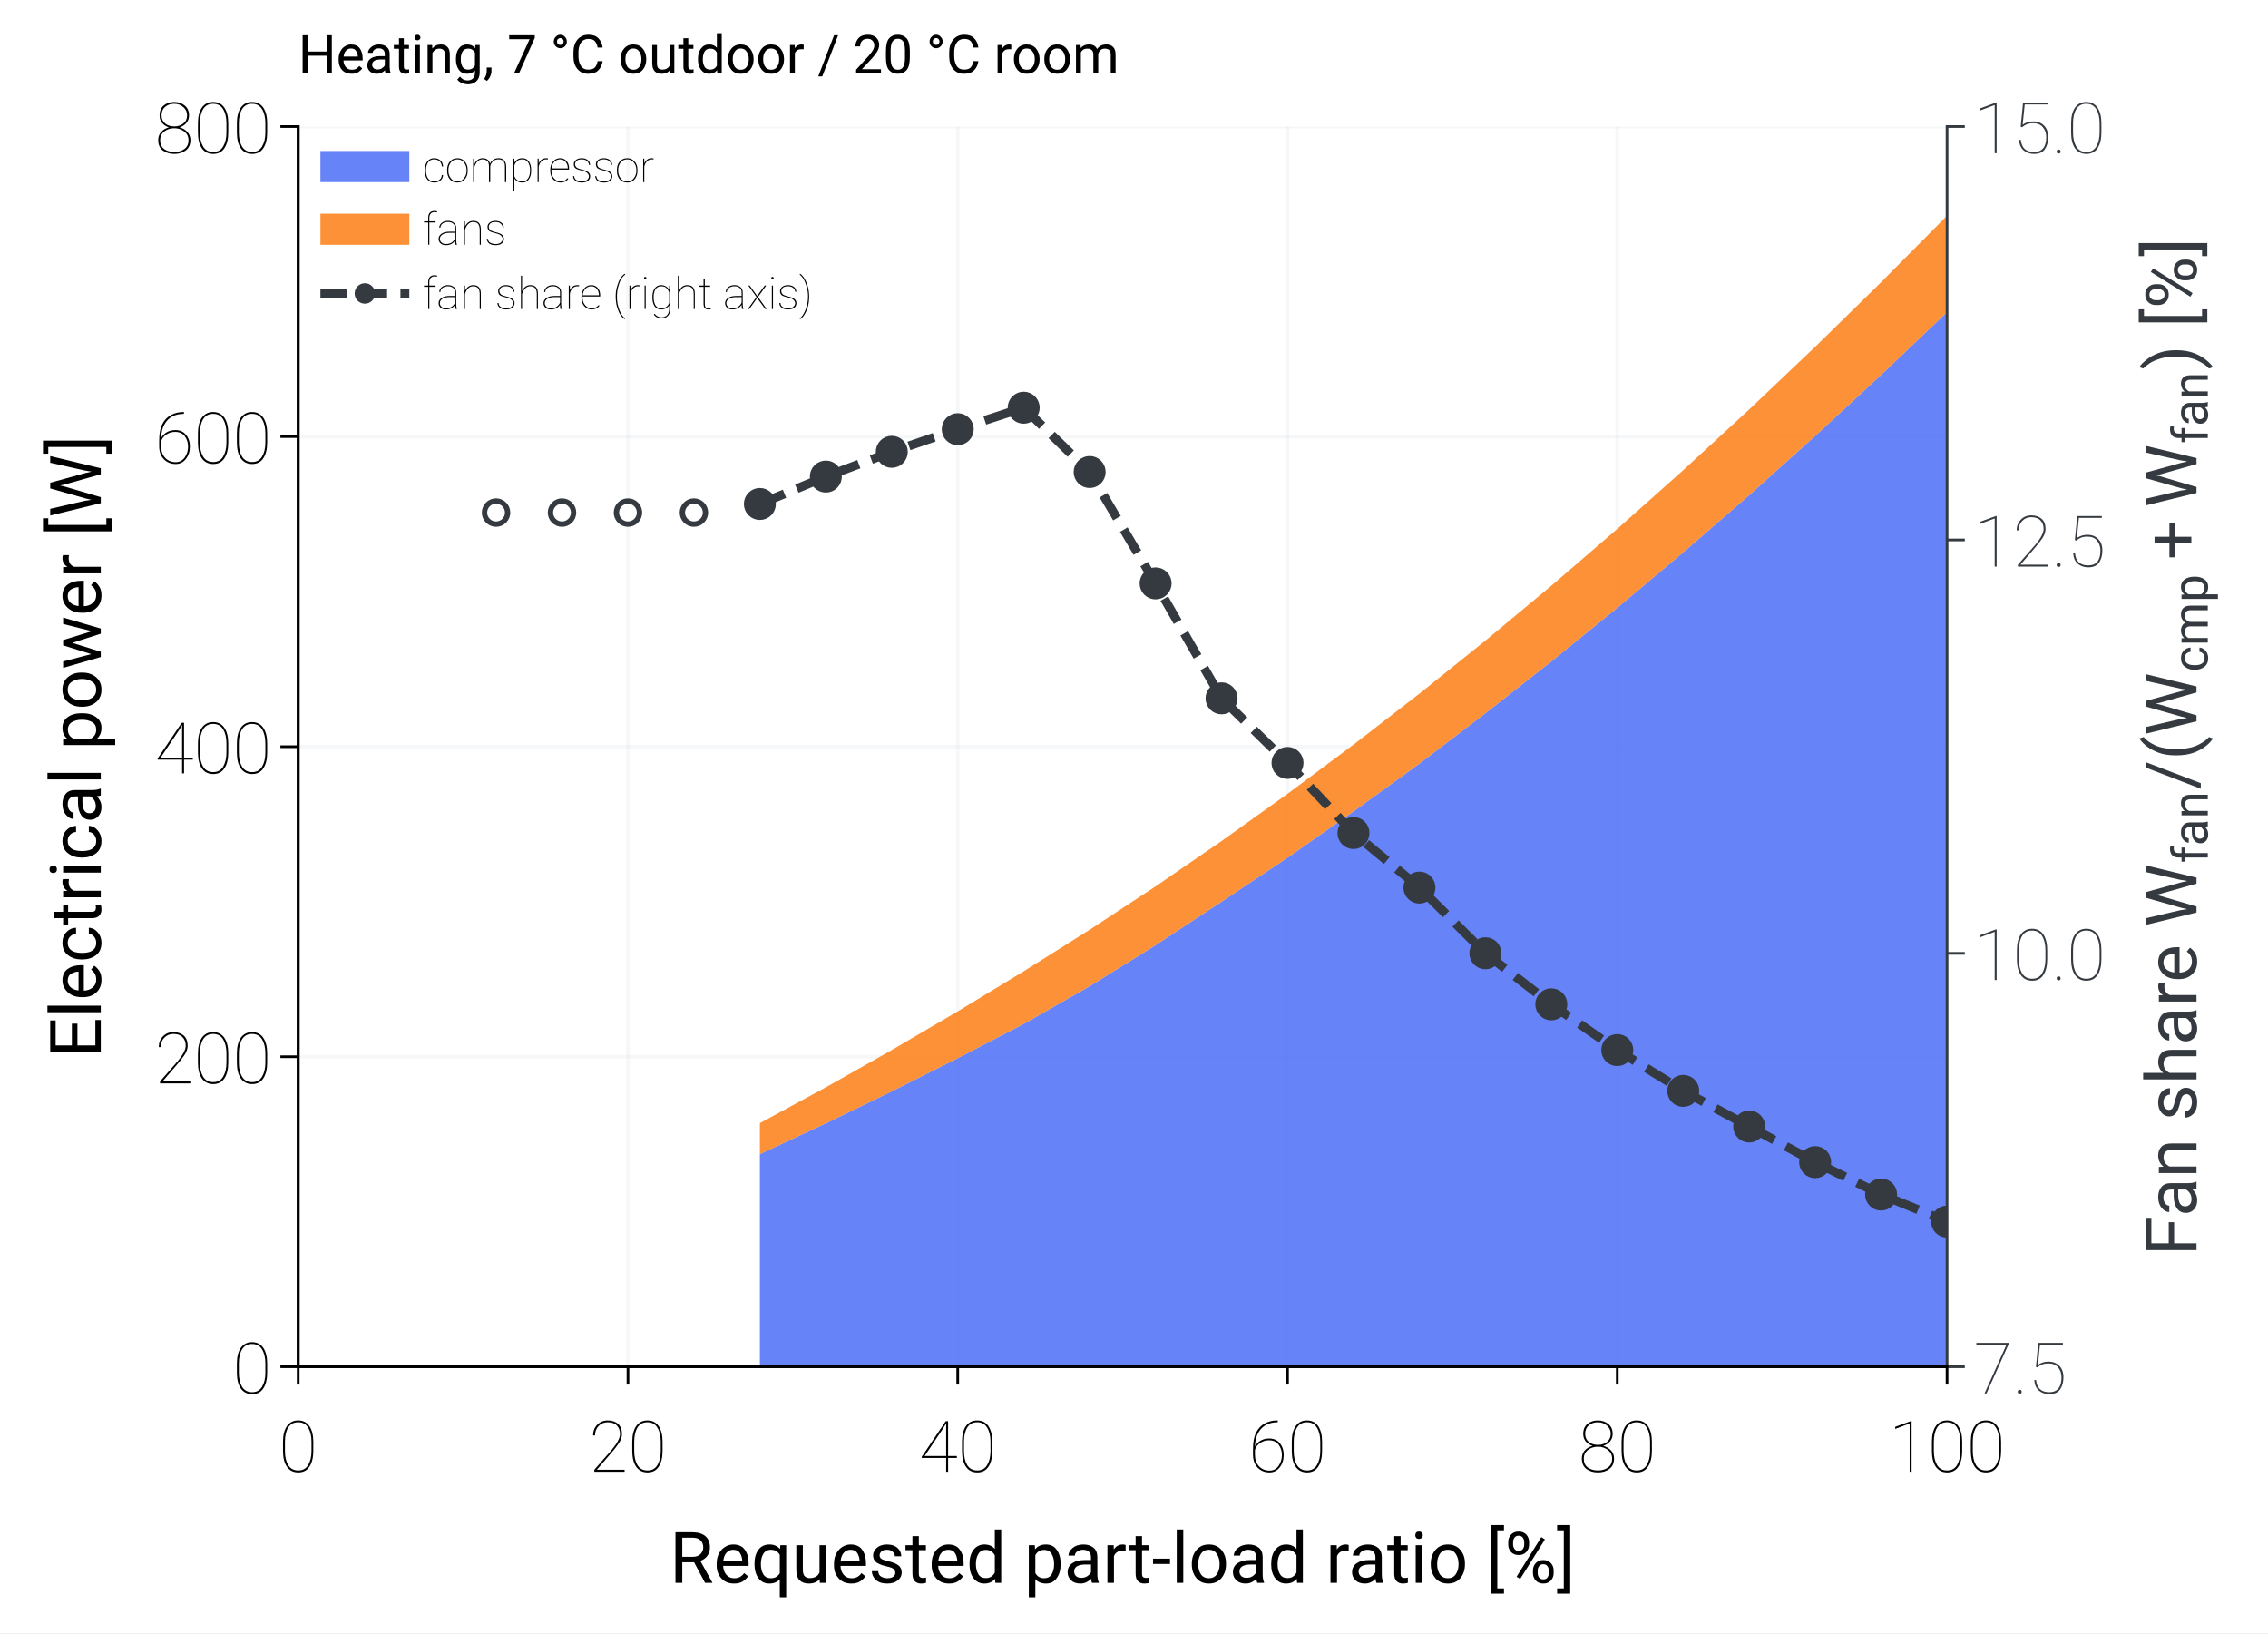
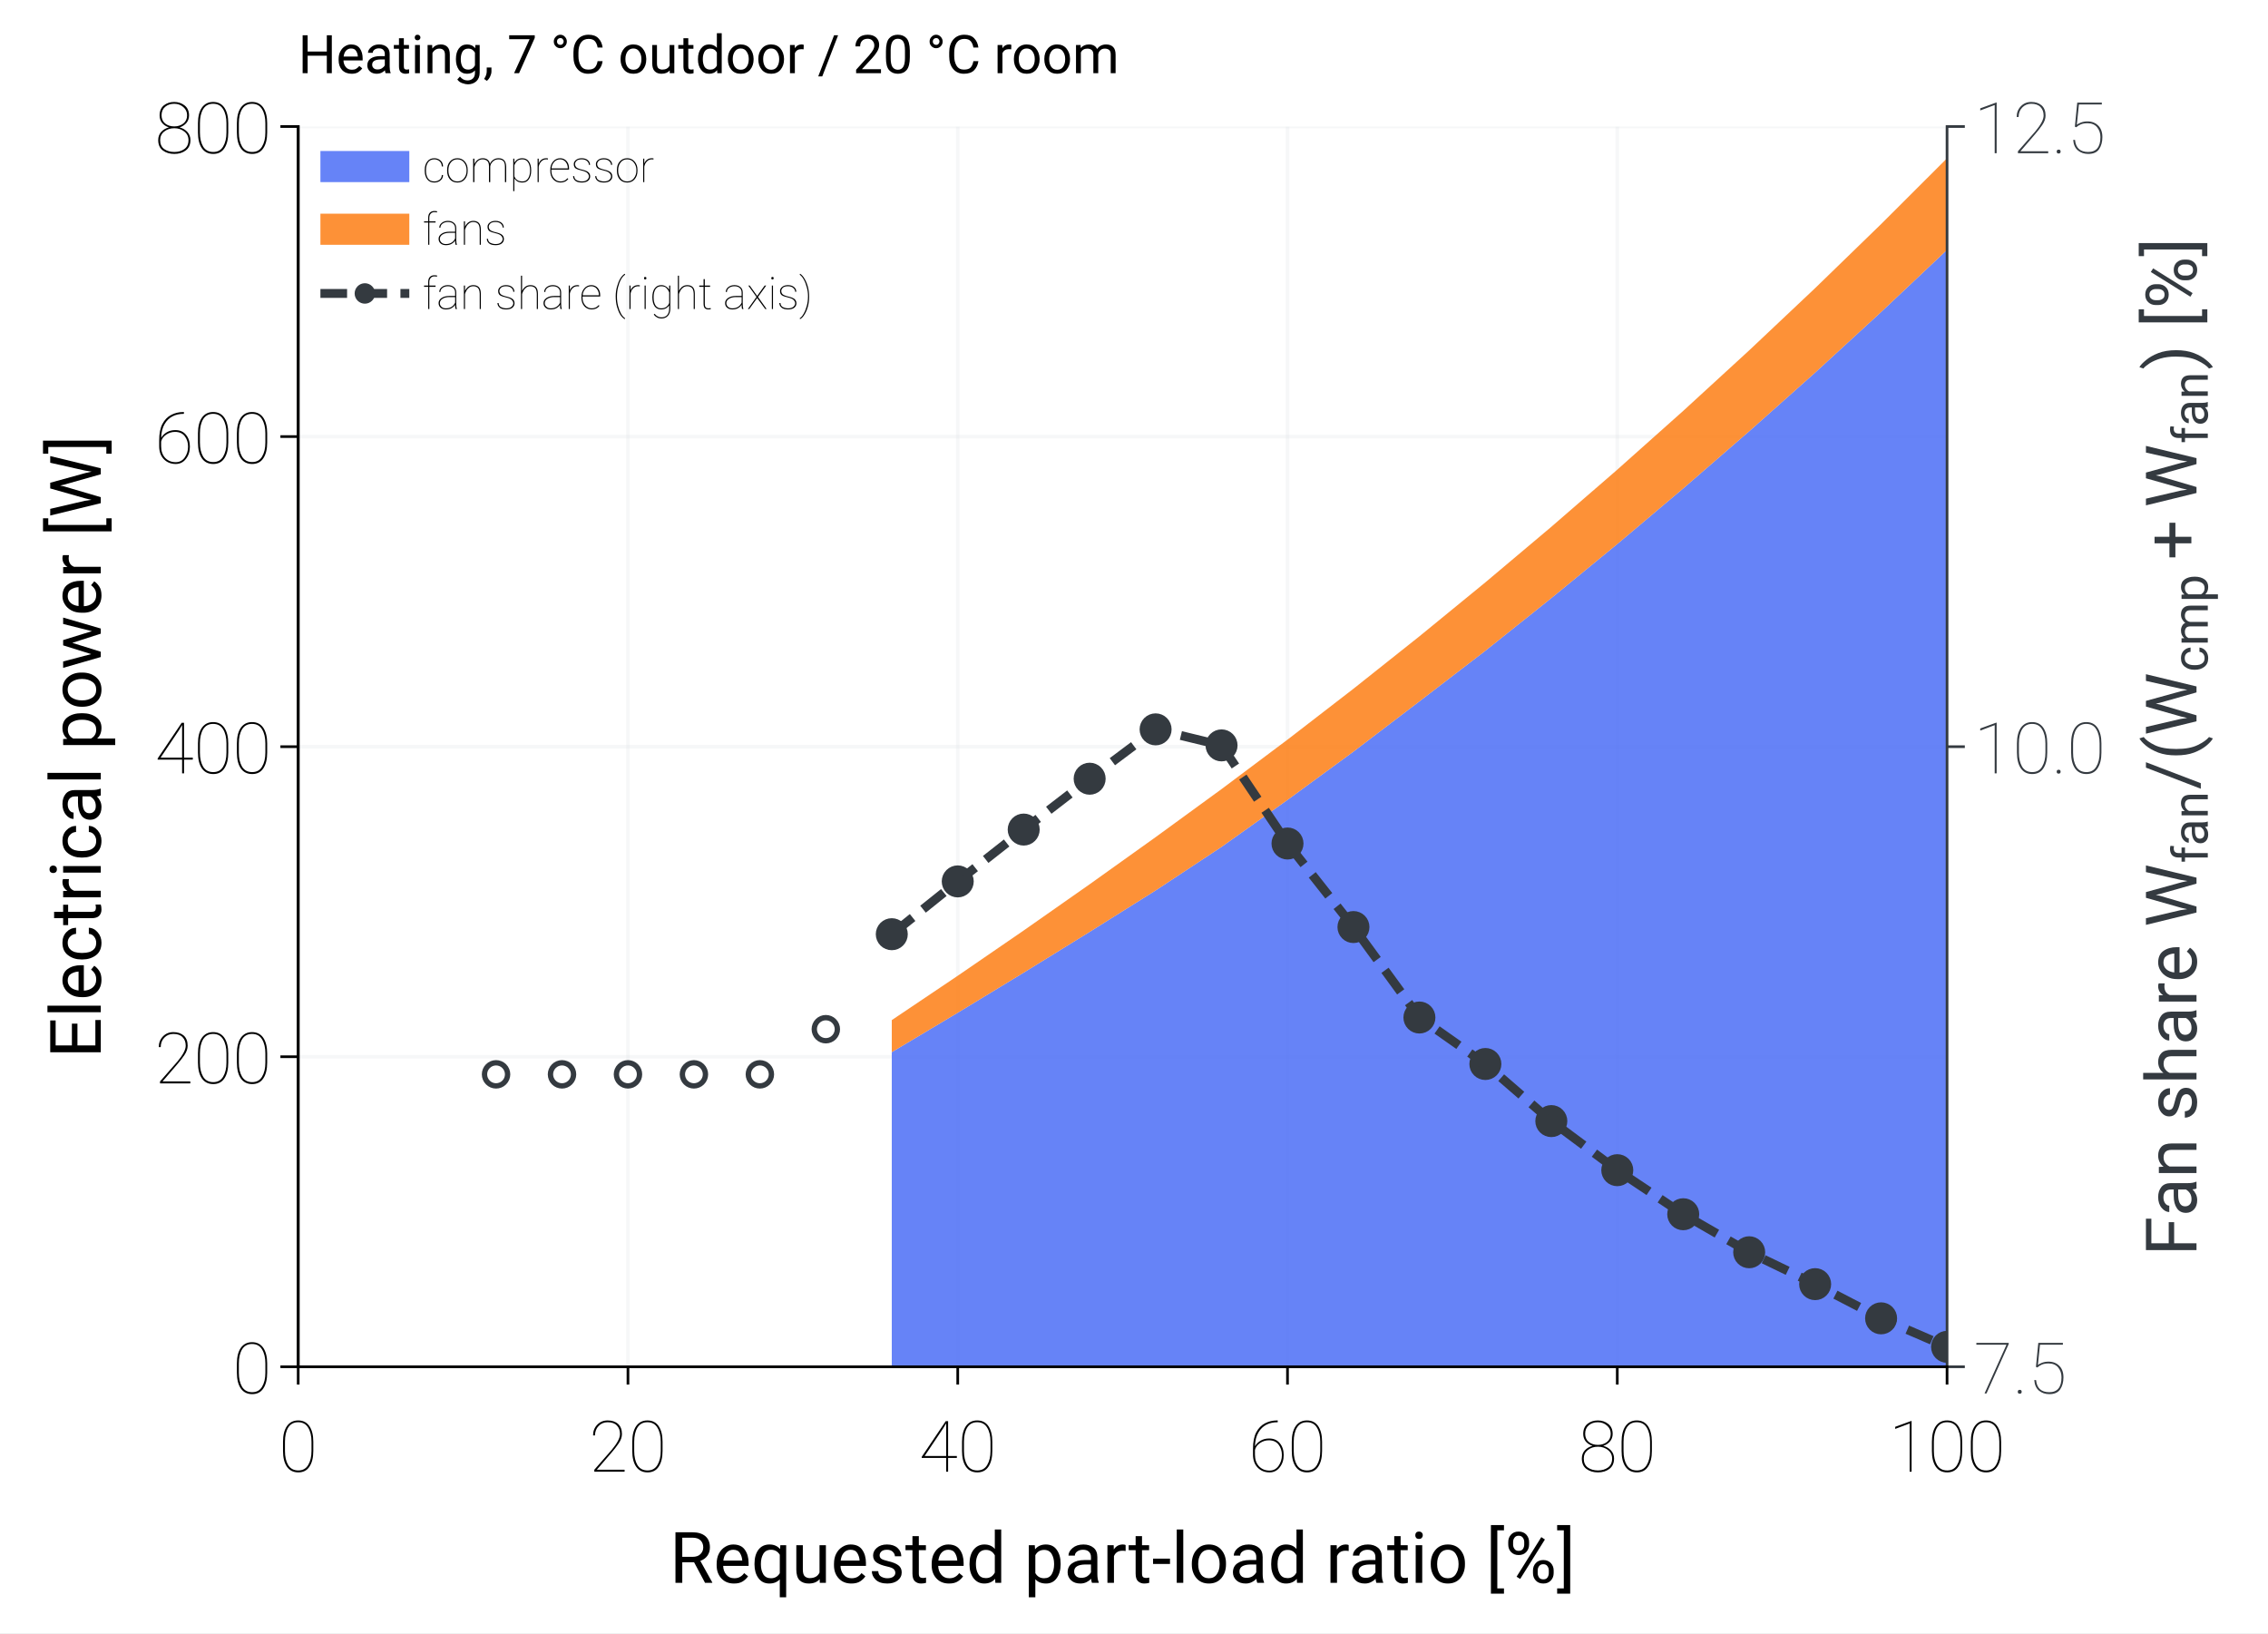
<svg xmlns="http://www.w3.org/2000/svg" xmlns:xlink="http://www.w3.org/1999/xlink" width="255.118pt" height="183.685pt" viewBox="0 0 255.118 183.685" version="1.1">
  <defs>
    <style type="text/css">*{stroke-linejoin: round; stroke-linecap: butt}</style>
  </defs>
  <g id="figure_1">
    <g id="patch_1">
      <path d="M 0 183.685  L 255.118 183.685  L 255.118 0  L 0 0  z " style="fill: #ffffff" />
    </g>
    <g id="axes_1">
      <g id="patch_2">
        <path d="M 33.542 153.731  L 219.016 153.731  L 219.016 14.234  L 33.542 14.234  z " style="fill: #ffffff" />
      </g>
      <g id="matplotlib.axis_1">
        <g id="xtick_1">
          <g id="line2d_1">
            <path d="M 33.542 153.731  L 33.542 14.234  " clip-path="url(#p2508c3046c)" style="fill: none; stroke: #dee2e6; stroke-opacity: 0.25; stroke-width: 0.4; stroke-linecap: square" />
          </g>
          <g id="line2d_2">
            <defs>
              <path id="m13ce301b5b" d="M 0 0  L 0 2  " style="stroke: #000000; stroke-width: 0.3" />
            </defs>
            <g>
              <use xlink:href="#m13ce301b5b" x="33.542" y="153.731" style="stroke: #000000; stroke-width: 0.3" />
            </g>
          </g>
          <g id="text_1">
            <text style="font-weight: 200; font-size: 8px; font-family: 'Roboto', 'Inter', 'Paperlogy', 'Noto Sans CJK KR', 'Pretendard', 'Noto Sans Math', 'Noto Sans Symbols', 'Noto Sans Symbols 2', sans-serif; text-anchor: middle" x="33.542" y="165.531" transform="rotate(-0 33.54236 165.5313)">0</text>
          </g>
        </g>
        <g id="xtick_2">
          <g id="line2d_3">
            <path d="M 70.637 153.731  L 70.637 14.234  " clip-path="url(#p2508c3046c)" style="fill: none; stroke: #dee2e6; stroke-opacity: 0.25; stroke-width: 0.4; stroke-linecap: square" />
          </g>
          <g id="line2d_4">
            <g>
              <use xlink:href="#m13ce301b5b" x="70.637" y="153.731" style="stroke: #000000; stroke-width: 0.3" />
            </g>
          </g>
          <g id="text_2">
            <text style="font-weight: 200; font-size: 8px; font-family: 'Roboto', 'Inter', 'Paperlogy', 'Noto Sans CJK KR', 'Pretendard', 'Noto Sans Math', 'Noto Sans Symbols', 'Noto Sans Symbols 2', sans-serif; text-anchor: middle" x="70.637" y="165.531" transform="rotate(-0 70.63704 165.5313)">20</text>
          </g>
        </g>
        <g id="xtick_3">
          <g id="line2d_5">
            <path d="M 107.732 153.731  L 107.732 14.234  " clip-path="url(#p2508c3046c)" style="fill: none; stroke: #dee2e6; stroke-opacity: 0.25; stroke-width: 0.4; stroke-linecap: square" />
          </g>
          <g id="line2d_6">
            <g>
              <use xlink:href="#m13ce301b5b" x="107.732" y="153.731" style="stroke: #000000; stroke-width: 0.3" />
            </g>
          </g>
          <g id="text_3">
            <text style="font-weight: 200; font-size: 8px; font-family: 'Roboto', 'Inter', 'Paperlogy', 'Noto Sans CJK KR', 'Pretendard', 'Noto Sans Math', 'Noto Sans Symbols', 'Noto Sans Symbols 2', sans-serif; text-anchor: middle" x="107.732" y="165.531" transform="rotate(-0 107.7317 165.5313)">40</text>
          </g>
        </g>
        <g id="xtick_4">
          <g id="line2d_7">
            <path d="M 144.826 153.731  L 144.826 14.234  " clip-path="url(#p2508c3046c)" style="fill: none; stroke: #dee2e6; stroke-opacity: 0.25; stroke-width: 0.4; stroke-linecap: square" />
          </g>
          <g id="line2d_8">
            <g>
              <use xlink:href="#m13ce301b5b" x="144.826" y="153.731" style="stroke: #000000; stroke-width: 0.3" />
            </g>
          </g>
          <g id="text_4">
            <text style="font-weight: 200; font-size: 8px; font-family: 'Roboto', 'Inter', 'Paperlogy', 'Noto Sans CJK KR', 'Pretendard', 'Noto Sans Math', 'Noto Sans Symbols', 'Noto Sans Symbols 2', sans-serif; text-anchor: middle" x="144.826" y="165.531" transform="rotate(-0 144.8264 165.5313)">60</text>
          </g>
        </g>
        <g id="xtick_5">
          <g id="line2d_9">
            <path d="M 181.921 153.731  L 181.921 14.234  " clip-path="url(#p2508c3046c)" style="fill: none; stroke: #dee2e6; stroke-opacity: 0.25; stroke-width: 0.4; stroke-linecap: square" />
          </g>
          <g id="line2d_10">
            <g>
              <use xlink:href="#m13ce301b5b" x="181.921" y="153.731" style="stroke: #000000; stroke-width: 0.3" />
            </g>
          </g>
          <g id="text_5">
            <text style="font-weight: 200; font-size: 8px; font-family: 'Roboto', 'Inter', 'Paperlogy', 'Noto Sans CJK KR', 'Pretendard', 'Noto Sans Math', 'Noto Sans Symbols', 'Noto Sans Symbols 2', sans-serif; text-anchor: middle" x="181.921" y="165.531" transform="rotate(-0 181.9211 165.5313)">80</text>
          </g>
        </g>
        <g id="xtick_6">
          <g id="line2d_11">
            <path d="M 219.016 153.731  L 219.016 14.234  " clip-path="url(#p2508c3046c)" style="fill: none; stroke: #dee2e6; stroke-opacity: 0.25; stroke-width: 0.4; stroke-linecap: square" />
          </g>
          <g id="line2d_12">
            <g>
              <use xlink:href="#m13ce301b5b" x="219.016" y="153.731" style="stroke: #000000; stroke-width: 0.3" />
            </g>
          </g>
          <g id="text_6">
            <text style="font-weight: 200; font-size: 8px; font-family: 'Roboto', 'Inter', 'Paperlogy', 'Noto Sans CJK KR', 'Pretendard', 'Noto Sans Math', 'Noto Sans Symbols', 'Noto Sans Symbols 2', sans-serif; text-anchor: middle" x="219.016" y="165.531" transform="rotate(-0 219.0157 165.5313)">100</text>
          </g>
        </g>
        <g id="text_7">
          <text style="font-size: 8px; font-family: 'Roboto', 'Inter', 'Paperlogy', 'Noto Sans CJK KR', 'Pretendard', 'Noto Sans Math', 'Noto Sans Symbols', 'Noto Sans Symbols 2', sans-serif; text-anchor: middle" x="126.279" y="178.031" transform="rotate(-0 126.2791 178.0313)">Requested part-load ratio [%]</text>
        </g>
      </g>
      <g id="matplotlib.axis_2">
        <g id="ytick_1">
          <g id="line2d_13">
            <path d="M 33.542 153.731  L 219.016 153.731  " clip-path="url(#p2508c3046c)" style="fill: none; stroke: #dee2e6; stroke-opacity: 0.25; stroke-width: 0.4; stroke-linecap: square" />
          </g>
          <g id="line2d_14">
            <defs>
              <path id="m9c230074aa" d="M 0 0  L -2 0  " style="stroke: #000000; stroke-width: 0.3" />
            </defs>
            <g>
              <use xlink:href="#m9c230074aa" x="33.542" y="153.731" style="stroke: #000000; stroke-width: 0.3" />
            </g>
          </g>
          <g id="text_8">
            <text style="font-weight: 200; font-size: 8px; font-family: 'Roboto', 'Inter', 'Paperlogy', 'Noto Sans CJK KR', 'Pretendard', 'Noto Sans Math', 'Noto Sans Symbols', 'Noto Sans Symbols 2', sans-serif; text-anchor: end" x="30.542" y="156.731" transform="rotate(-0 30.54236 156.7313)">0</text>
          </g>
        </g>
        <g id="ytick_2">
          <g id="line2d_15">
            <path d="M 33.542 118.857  L 219.016 118.857  " clip-path="url(#p2508c3046c)" style="fill: none; stroke: #dee2e6; stroke-opacity: 0.25; stroke-width: 0.4; stroke-linecap: square" />
          </g>
          <g id="line2d_16">
            <g>
              <use xlink:href="#m9c230074aa" x="33.542" y="118.857" style="stroke: #000000; stroke-width: 0.3" />
            </g>
          </g>
          <g id="text_9">
            <text style="font-weight: 200; font-size: 8px; font-family: 'Roboto', 'Inter', 'Paperlogy', 'Noto Sans CJK KR', 'Pretendard', 'Noto Sans Math', 'Noto Sans Symbols', 'Noto Sans Symbols 2', sans-serif; text-anchor: end" x="30.542" y="121.857" transform="rotate(-0 30.54236 121.8569)">200</text>
          </g>
        </g>
        <g id="ytick_3">
          <g id="line2d_17">
            <path d="M 33.542 83.983  L 219.016 83.983  " clip-path="url(#p2508c3046c)" style="fill: none; stroke: #dee2e6; stroke-opacity: 0.25; stroke-width: 0.4; stroke-linecap: square" />
          </g>
          <g id="line2d_18">
            <g>
              <use xlink:href="#m9c230074aa" x="33.542" y="83.983" style="stroke: #000000; stroke-width: 0.3" />
            </g>
          </g>
          <g id="text_10">
            <text style="font-weight: 200; font-size: 8px; font-family: 'Roboto', 'Inter', 'Paperlogy', 'Noto Sans CJK KR', 'Pretendard', 'Noto Sans Math', 'Noto Sans Symbols', 'Noto Sans Symbols 2', sans-serif; text-anchor: end" x="30.542" y="86.983" transform="rotate(-0 30.54236 86.98252)">400</text>
          </g>
        </g>
        <g id="ytick_4">
          <g id="line2d_19">
            <path d="M 33.542 49.108  L 219.016 49.108  " clip-path="url(#p2508c3046c)" style="fill: none; stroke: #dee2e6; stroke-opacity: 0.25; stroke-width: 0.4; stroke-linecap: square" />
          </g>
          <g id="line2d_20">
            <g>
              <use xlink:href="#m9c230074aa" x="33.542" y="49.108" style="stroke: #000000; stroke-width: 0.3" />
            </g>
          </g>
          <g id="text_11">
            <text style="font-weight: 200; font-size: 8px; font-family: 'Roboto', 'Inter', 'Paperlogy', 'Noto Sans CJK KR', 'Pretendard', 'Noto Sans Math', 'Noto Sans Symbols', 'Noto Sans Symbols 2', sans-serif; text-anchor: end" x="30.542" y="52.108" transform="rotate(-0 30.54236 52.10811)">600</text>
          </g>
        </g>
        <g id="ytick_5">
          <g id="line2d_21">
            <path d="M 33.542 14.234  L 219.016 14.234  " clip-path="url(#p2508c3046c)" style="fill: none; stroke: #dee2e6; stroke-opacity: 0.25; stroke-width: 0.4; stroke-linecap: square" />
          </g>
          <g id="line2d_22">
            <g>
              <use xlink:href="#m9c230074aa" x="33.542" y="14.234" style="stroke: #000000; stroke-width: 0.3" />
            </g>
          </g>
          <g id="text_12">
            <text style="font-weight: 200; font-size: 8px; font-family: 'Roboto', 'Inter', 'Paperlogy', 'Noto Sans CJK KR', 'Pretendard', 'Noto Sans Math', 'Noto Sans Symbols', 'Noto Sans Symbols 2', sans-serif; text-anchor: end" x="30.542" y="17.234" transform="rotate(-0 30.54236 17.2337)">800</text>
          </g>
        </g>
        <g id="text_13">
          <text style="font-size: 8px; font-family: 'Roboto', 'Inter', 'Paperlogy', 'Noto Sans CJK KR', 'Pretendard', 'Noto Sans Math', 'Noto Sans Symbols', 'Noto Sans Symbols 2', sans-serif; text-anchor: middle" x="11.335" y="83.983" transform="rotate(-90 11.33486 83.98252)">Electrical power [W]</text>
        </g>
      </g>
      <g id="FillBetweenPolyCollection_1">
        <defs>
-           <path id="m5f5efc6a31" d="M 85.475 -53.876  L 85.475 -29.954  L 92.894 -29.954  L 100.313 -29.954  L 107.732 -29.954  L 115.151 -29.954  L 122.57 -29.954  L 129.989 -29.954  L 137.407 -29.954  L 144.826 -29.954  L 152.245 -29.954  L 159.664 -29.954  L 167.083 -29.954  L 174.502 -29.954  L 181.921 -29.954  L 189.34 -29.954  L 196.759 -29.954  L 204.178 -29.954  L 211.597 -29.954  L 219.016 -29.954  L 219.016 -148.579  L 219.016 -148.579  L 211.597 -141.521  L 204.178 -134.653  L 196.759 -127.991  L 189.34 -121.558  L 181.921 -115.323  L 174.502 -109.29  L 167.083 -103.461  L 159.664 -97.798  L 152.245 -92.421  L 144.826 -87.214  L 137.407 -82.264  L 129.989 -77.378  L 122.57 -72.762  L 115.151 -68.521  L 107.732 -64.666  L 100.313 -60.938  L 92.894 -57.34  L 85.475 -53.876  z " />
+           <path id="mfc2d7d7ab9" d="M 100.313 -65.343  L 100.313 -29.954  L 107.732 -29.954  L 115.151 -29.954  L 122.57 -29.954  L 129.989 -29.954  L 137.407 -29.954  L 144.826 -29.954  L 152.245 -29.954  L 159.664 -29.954  L 167.083 -29.954  L 174.502 -29.954  L 181.921 -29.954  L 189.34 -29.954  L 196.759 -29.954  L 204.178 -29.954  L 211.597 -29.954  L 219.016 -29.954  L 219.016 -155.582  L 219.016 -155.582  L 211.597 -148.589  L 204.178 -141.776  L 196.759 -135.177  L 189.34 -128.749  L 181.921 -122.492  L 174.502 -116.41  L 167.083 -110.49  L 159.664 -104.796  L 152.245 -99.146  L 144.826 -93.713  L 137.407 -88.431  L 129.989 -83.527  L 122.57 -78.869  L 115.151 -74.285  L 107.732 -69.775  L 100.313 -65.343  z " />
        </defs>
        <g clip-path="url(#p2508c3046c)">
-           <use xlink:href="#m5f5efc6a31" x="0" y="183.685" style="fill: #4c6ef5; fill-opacity: 0.85" />
+           <use xlink:href="#mfc2d7d7ab9" x="0" y="183.685" style="fill: #4c6ef5; fill-opacity: 0.85" />
        </g>
      </g>
      <g id="FillBetweenPolyCollection_2">
        <defs>
-           <path id="m79feea3299" d="M 85.475 -57.362  L 85.475 -53.876  L 92.894 -57.34  L 100.313 -60.938  L 107.732 -64.666  L 115.151 -68.521  L 122.57 -72.762  L 129.989 -77.378  L 137.407 -82.264  L 144.826 -87.214  L 152.245 -92.421  L 159.664 -97.798  L 167.083 -103.461  L 174.502 -109.29  L 181.921 -115.323  L 189.34 -121.558  L 196.759 -127.991  L 204.178 -134.653  L 211.597 -141.521  L 219.016 -148.579  L 219.016 -159.426  L 219.016 -159.426  L 211.597 -151.941  L 204.178 -144.677  L 196.759 -137.631  L 189.34 -130.804  L 181.921 -124.196  L 174.502 -117.804  L 167.083 -111.629  L 159.664 -105.671  L 152.245 -99.928  L 144.826 -94.4  L 137.407 -89.089  L 129.989 -83.991  L 122.57 -79.109  L 115.151 -74.437  L 107.732 -69.931  L 100.313 -65.581  L 92.894 -61.39  L 85.475 -57.362  z " />
+           <path id="mb85254eb5e" d="M 100.313 -68.947  L 100.313 -65.343  L 107.732 -69.775  L 115.151 -74.285  L 122.57 -78.869  L 129.989 -83.527  L 137.407 -88.431  L 144.826 -93.713  L 152.245 -99.146  L 159.664 -104.796  L 167.083 -110.49  L 174.502 -116.41  L 181.921 -122.492  L 189.34 -128.749  L 196.759 -135.177  L 204.178 -141.776  L 211.597 -148.589  L 219.016 -155.582  L 219.016 -165.886  L 219.016 -165.886  L 211.597 -158.48  L 204.178 -151.279  L 196.759 -144.279  L 189.34 -137.474  L 181.921 -130.86  L 174.502 -124.431  L 167.083 -118.184  L 159.664 -112.115  L 152.245 -106.218  L 144.826 -100.492  L 137.407 -94.932  L 129.989 -89.526  L 122.57 -84.226  L 115.151 -79.028  L 107.732 -73.935  L 100.313 -68.947  z " />
        </defs>
        <g clip-path="url(#p2508c3046c)">
-           <use xlink:href="#m79feea3299" x="0" y="183.685" style="fill: #fd7e14; fill-opacity: 0.85" />
+           <use xlink:href="#mb85254eb5e" x="0" y="183.685" style="fill: #fd7e14; fill-opacity: 0.85" />
        </g>
      </g>
      <g id="patch_3">
        <path d="M 33.542 153.731  L 33.542 14.234  " style="fill: none; stroke: #000000; stroke-width: 0.3; stroke-linejoin: miter; stroke-linecap: square" />
      </g>
      <g id="patch_4">
        <path d="M 33.542 153.731  L 219.016 153.731  " style="fill: none; stroke: #000000; stroke-width: 0.3; stroke-linejoin: miter; stroke-linecap: square" />
      </g>
      <g id="text_14">
        <text style="font-size: 6px; font-family: 'Roboto', 'Inter', 'Paperlogy', 'Noto Sans CJK KR', 'Pretendard', 'Noto Sans Math', 'Noto Sans Symbols', 'Noto Sans Symbols 2', sans-serif; text-anchor: start" x="33.542" y="8.234" transform="rotate(-0 33.54236 8.233701)">Heating, 7 °C outdoor / 20 °C room</text>
      </g>
    </g>
    <g id="axes_2">
      <g id="matplotlib.axis_3">
        <g id="ytick_6">
          <g id="line2d_23">
            <defs>
              <path id="m5e99290e8a" d="M 0 0  L 2 0  " style="stroke: #343a40; stroke-width: 0.3" />
            </defs>
            <g>
              <use xlink:href="#m5e99290e8a" x="219.016" y="153.731" style="fill: #343a40; stroke: #343a40; stroke-width: 0.3" />
            </g>
          </g>
          <g id="text_15">
            <text style="font-weight: 200; font-size: 8px; font-family: 'Roboto', 'Inter', 'Paperlogy', 'Noto Sans CJK KR', 'Pretendard', 'Noto Sans Math', 'Noto Sans Symbols', 'Noto Sans Symbols 2', sans-serif; text-anchor: start; fill: #343a40" x="222.016" y="156.731" transform="rotate(-0 222.0157 156.7313)">7.5</text>
          </g>
        </g>
        <g id="ytick_7">
          <g id="line2d_24">
            <g>
-               <use xlink:href="#m5e99290e8a" x="219.016" y="107.232" style="fill: #343a40; stroke: #343a40; stroke-width: 0.3" />
+               <use xlink:href="#m5e99290e8a" x="219.016" y="83.983" style="fill: #343a40; stroke: #343a40; stroke-width: 0.3" />
            </g>
          </g>
          <g id="text_16">
-             <text style="font-weight: 200; font-size: 8px; font-family: 'Roboto', 'Inter', 'Paperlogy', 'Noto Sans CJK KR', 'Pretendard', 'Noto Sans Math', 'Noto Sans Symbols', 'Noto Sans Symbols 2', sans-serif; text-anchor: start; fill: #343a40" x="222.016" y="110.232" transform="rotate(-0 222.0157 110.2321)">10.0</text>
+             <text style="font-weight: 200; font-size: 8px; font-family: 'Roboto', 'Inter', 'Paperlogy', 'Noto Sans CJK KR', 'Pretendard', 'Noto Sans Math', 'Noto Sans Symbols', 'Noto Sans Symbols 2', sans-serif; text-anchor: start; fill: #343a40" x="222.016" y="86.983" transform="rotate(-0 222.0157 86.98252)">10.0</text>
          </g>
        </g>
        <g id="ytick_8">
          <g id="line2d_25">
            <g>
-               <use xlink:href="#m5e99290e8a" x="219.016" y="60.733" style="fill: #343a40; stroke: #343a40; stroke-width: 0.3" />
+               <use xlink:href="#m5e99290e8a" x="219.016" y="14.234" style="fill: #343a40; stroke: #343a40; stroke-width: 0.3" />
            </g>
          </g>
          <g id="text_17">
-             <text style="font-weight: 200; font-size: 8px; font-family: 'Roboto', 'Inter', 'Paperlogy', 'Noto Sans CJK KR', 'Pretendard', 'Noto Sans Math', 'Noto Sans Symbols', 'Noto Sans Symbols 2', sans-serif; text-anchor: start; fill: #343a40" x="222.016" y="63.733" transform="rotate(-0 222.0157 63.73291)">12.5</text>
-           </g>
-         </g>
-         <g id="ytick_9">
-           <g id="line2d_26">
-             <g>
-               <use xlink:href="#m5e99290e8a" x="219.016" y="14.234" style="fill: #343a40; stroke: #343a40; stroke-width: 0.3" />
-             </g>
-           </g>
-           <g id="text_18">
-             <text style="font-weight: 200; font-size: 8px; font-family: 'Roboto', 'Inter', 'Paperlogy', 'Noto Sans CJK KR', 'Pretendard', 'Noto Sans Math', 'Noto Sans Symbols', 'Noto Sans Symbols 2', sans-serif; text-anchor: start; fill: #343a40" x="222.016" y="17.234" transform="rotate(-0 222.0157 17.2337)">15.0</text>
-           </g>
-         </g>
-         <g id="text_19">
+             <text style="font-weight: 200; font-size: 8px; font-family: 'Roboto', 'Inter', 'Paperlogy', 'Noto Sans CJK KR', 'Pretendard', 'Noto Sans Math', 'Noto Sans Symbols', 'Noto Sans Symbols 2', sans-serif; text-anchor: start; fill: #343a40" x="222.016" y="17.234" transform="rotate(-0 222.0157 17.2337)">12.5</text>
+           </g>
+         </g>
+         <g id="text_18">
          <g style="fill: #343a40" transform="translate(247.5757 141.2625) rotate(-90)">
            <text>
              <tspan x="0" y="-0.5" style="font-size: 8px; font-family: 'Roboto'; fill: #343a40">F</tspan>
              <tspan x="4.422" y="-0.5" style="font-size: 8px; font-family: 'Roboto'; fill: #343a40">a</tspan>
              <tspan x="8.773" y="-0.5" style="font-size: 8px; font-family: 'Roboto'; fill: #343a40">n</tspan>
              <tspan x="13.191" y="-0.5" style="font-size: 8px; font-family: 'Roboto'; fill: #343a40"> </tspan>
              <tspan x="15.176" y="-0.5" style="font-size: 8px; font-family: 'Roboto'; fill: #343a40">s</tspan>
              <tspan x="19.305" y="-0.5" style="font-size: 8px; font-family: 'Roboto'; fill: #343a40">h</tspan>
              <tspan x="23.711" y="-0.5" style="font-size: 8px; font-family: 'Roboto'; fill: #343a40">a</tspan>
              <tspan x="28.062" y="-0.5" style="font-size: 8px; font-family: 'Roboto'; fill: #343a40">r</tspan>
              <tspan x="30.773" y="-0.5" style="font-size: 8px; font-family: 'Roboto'; fill: #343a40">e</tspan>
              <tspan x="35.016" y="-0.5" style="font-size: 8px; font-family: 'Roboto'; fill: #343a40"> </tspan>
              <tspan x="37" y="-0.5" style="font-size: 8px; font-family: 'Roboto'; fill: #343a40">W</tspan>
              <tspan x="52.469" y="-0.5" style="font-size: 8px; font-family: 'Roboto'; fill: #343a40">/</tspan>
              <tspan x="55.77" y="-0.5" style="font-size: 8px; font-family: 'Roboto'; fill: #343a40">(</tspan>
              <tspan x="58.508" y="-0.5" style="font-size: 8px; font-family: 'Roboto'; fill: #343a40">W</tspan>
              <tspan x="78.263" y="-0.5" style="font-size: 8px; font-family: 'Roboto'; fill: #343a40">+</tspan>
              <tspan x="84.188" y="-0.5" style="font-size: 8px; font-family: 'Roboto'; fill: #343a40">W</tspan>
              <tspan x="99.657" y="-0.5" style="font-size: 8px; font-family: 'Roboto'; fill: #343a40">)</tspan>
              <tspan x="102.442" y="-0.5" style="font-size: 8px; font-family: 'Roboto'; fill: #343a40"> </tspan>
              <tspan x="104.426" y="-0.5" style="font-size: 8px; font-family: 'Roboto'; fill: #343a40">[</tspan>
              <tspan x="106.547" y="-0.5" style="font-size: 8px; font-family: 'Roboto'; fill: #343a40">%</tspan>
              <tspan x="112.407" y="-0.5" style="font-size: 8px; font-family: 'Roboto'; fill: #343a40">]</tspan>
              <tspan x="44.172" y="0.77" style="font-size: 5.6px; font-family: 'Roboto'; fill: #343a40">f</tspan>
              <tspan x="46.119" y="0.77" style="font-size: 5.6px; font-family: 'Roboto'; fill: #343a40">a</tspan>
              <tspan x="49.165" y="0.77" style="font-size: 5.6px; font-family: 'Roboto'; fill: #343a40">n</tspan>
              <tspan x="65.68" y="0.77" style="font-size: 5.6px; font-family: 'Roboto'; fill: #343a40">c</tspan>
              <tspan x="68.611" y="0.77" style="font-size: 5.6px; font-family: 'Roboto'; fill: #343a40">m</tspan>
              <tspan x="73.522" y="0.77" style="font-size: 5.6px; font-family: 'Roboto'; fill: #343a40">p</tspan>
              <tspan x="91.359" y="0.77" style="font-size: 5.6px; font-family: 'Roboto'; fill: #343a40">f</tspan>
              <tspan x="93.306" y="0.77" style="font-size: 5.6px; font-family: 'Roboto'; fill: #343a40">a</tspan>
              <tspan x="96.352" y="0.77" style="font-size: 5.6px; font-family: 'Roboto'; fill: #343a40">n</tspan>
            </text>
          </g>
        </g>
      </g>
-       <g id="line2d_27">
-         <path d="M 85.475 56.687  L 92.894 53.604  L 100.313 50.819  L 107.732 48.274  L 115.151 45.857  L 122.57 53.091  L 129.989 65.619  L 137.407 78.546  L 144.826 85.813  L 152.245 93.696  L 159.664 99.834  L 167.083 107.22  L 174.502 112.965  L 181.921 118.11  L 189.34 122.699  L 196.759 126.706  L 204.178 130.713  L 211.597 134.355  L 219.016 137.397  " clip-path="url(#p2508c3046c)" style="fill: none; stroke-dasharray: 3,1.5; stroke-dashoffset: 0; stroke: #343a40" />
+       <g id="line2d_26">
+         <path d="M 100.313 105.076  L 107.732 99.137  L 115.151 93.307  L 122.57 87.587  L 129.989 82.036  L 137.407 83.839  L 144.826 94.876  L 152.245 104.272  L 159.664 114.447  L 167.083 119.675  L 174.502 126.097  L 181.921 131.618  L 189.34 136.573  L 196.759 140.85  L 204.178 144.436  L 211.597 148.282  L 219.016 151.487  " clip-path="url(#p2508c3046c)" style="fill: none; stroke-dasharray: 3,1.5; stroke-dashoffset: 0; stroke: #343a40" />
        <defs>
          <path id="m413f2b6ffa" d="M 0 1.3  C 0.345 1.3 0.675 1.163 0.919 0.919  C 1.163 0.675 1.3 0.345 1.3 0  C 1.3 -0.345 1.163 -0.675 0.919 -0.919  C 0.675 -1.163 0.345 -1.3 0 -1.3  C -0.345 -1.3 -0.675 -1.163 -0.919 -0.919  C -1.163 -0.675 -1.3 -0.345 -1.3 0  C -1.3 0.345 -1.163 0.675 -0.919 0.919  C -0.675 1.163 -0.345 1.3 0 1.3  z " style="stroke: #343a40" />
        </defs>
        <g clip-path="url(#p2508c3046c)">
-           <use xlink:href="#m413f2b6ffa" x="85.475" y="56.687" style="fill: #343a40; stroke: #343a40" />
-           <use xlink:href="#m413f2b6ffa" x="92.894" y="53.604" style="fill: #343a40; stroke: #343a40" />
-           <use xlink:href="#m413f2b6ffa" x="100.313" y="50.819" style="fill: #343a40; stroke: #343a40" />
-           <use xlink:href="#m413f2b6ffa" x="107.732" y="48.274" style="fill: #343a40; stroke: #343a40" />
-           <use xlink:href="#m413f2b6ffa" x="115.151" y="45.857" style="fill: #343a40; stroke: #343a40" />
-           <use xlink:href="#m413f2b6ffa" x="122.57" y="53.091" style="fill: #343a40; stroke: #343a40" />
-           <use xlink:href="#m413f2b6ffa" x="129.989" y="65.619" style="fill: #343a40; stroke: #343a40" />
-           <use xlink:href="#m413f2b6ffa" x="137.407" y="78.546" style="fill: #343a40; stroke: #343a40" />
-           <use xlink:href="#m413f2b6ffa" x="144.826" y="85.813" style="fill: #343a40; stroke: #343a40" />
-           <use xlink:href="#m413f2b6ffa" x="152.245" y="93.696" style="fill: #343a40; stroke: #343a40" />
-           <use xlink:href="#m413f2b6ffa" x="159.664" y="99.834" style="fill: #343a40; stroke: #343a40" />
-           <use xlink:href="#m413f2b6ffa" x="167.083" y="107.22" style="fill: #343a40; stroke: #343a40" />
-           <use xlink:href="#m413f2b6ffa" x="174.502" y="112.965" style="fill: #343a40; stroke: #343a40" />
-           <use xlink:href="#m413f2b6ffa" x="181.921" y="118.11" style="fill: #343a40; stroke: #343a40" />
-           <use xlink:href="#m413f2b6ffa" x="189.34" y="122.699" style="fill: #343a40; stroke: #343a40" />
-           <use xlink:href="#m413f2b6ffa" x="196.759" y="126.706" style="fill: #343a40; stroke: #343a40" />
-           <use xlink:href="#m413f2b6ffa" x="204.178" y="130.713" style="fill: #343a40; stroke: #343a40" />
-           <use xlink:href="#m413f2b6ffa" x="211.597" y="134.355" style="fill: #343a40; stroke: #343a40" />
-           <use xlink:href="#m413f2b6ffa" x="219.016" y="137.397" style="fill: #343a40; stroke: #343a40" />
-         </g>
-       </g>
-       <g id="line2d_28">
+           <use xlink:href="#m413f2b6ffa" x="100.313" y="105.076" style="fill: #343a40; stroke: #343a40" />
+           <use xlink:href="#m413f2b6ffa" x="107.732" y="99.137" style="fill: #343a40; stroke: #343a40" />
+           <use xlink:href="#m413f2b6ffa" x="115.151" y="93.307" style="fill: #343a40; stroke: #343a40" />
+           <use xlink:href="#m413f2b6ffa" x="122.57" y="87.587" style="fill: #343a40; stroke: #343a40" />
+           <use xlink:href="#m413f2b6ffa" x="129.989" y="82.036" style="fill: #343a40; stroke: #343a40" />
+           <use xlink:href="#m413f2b6ffa" x="137.407" y="83.839" style="fill: #343a40; stroke: #343a40" />
+           <use xlink:href="#m413f2b6ffa" x="144.826" y="94.876" style="fill: #343a40; stroke: #343a40" />
+           <use xlink:href="#m413f2b6ffa" x="152.245" y="104.272" style="fill: #343a40; stroke: #343a40" />
+           <use xlink:href="#m413f2b6ffa" x="159.664" y="114.447" style="fill: #343a40; stroke: #343a40" />
+           <use xlink:href="#m413f2b6ffa" x="167.083" y="119.675" style="fill: #343a40; stroke: #343a40" />
+           <use xlink:href="#m413f2b6ffa" x="174.502" y="126.097" style="fill: #343a40; stroke: #343a40" />
+           <use xlink:href="#m413f2b6ffa" x="181.921" y="131.618" style="fill: #343a40; stroke: #343a40" />
+           <use xlink:href="#m413f2b6ffa" x="189.34" y="136.573" style="fill: #343a40; stroke: #343a40" />
+           <use xlink:href="#m413f2b6ffa" x="196.759" y="140.85" style="fill: #343a40; stroke: #343a40" />
+           <use xlink:href="#m413f2b6ffa" x="204.178" y="144.436" style="fill: #343a40; stroke: #343a40" />
+           <use xlink:href="#m413f2b6ffa" x="211.597" y="148.282" style="fill: #343a40; stroke: #343a40" />
+           <use xlink:href="#m413f2b6ffa" x="219.016" y="151.487" style="fill: #343a40; stroke: #343a40" />
+         </g>
+       </g>
+       <g id="line2d_27">
        <defs>
          <path id="mb35249c83f" d="M 0 1.3  C 0.345 1.3 0.675 1.163 0.919 0.919  C 1.163 0.675 1.3 0.345 1.3 0  C 1.3 -0.345 1.163 -0.675 0.919 -0.919  C 0.675 -1.163 0.345 -1.3 0 -1.3  C -0.345 -1.3 -0.675 -1.163 -0.919 -0.919  C -1.163 -0.675 -1.3 -0.345 -1.3 0  C -1.3 0.345 -1.163 0.675 -0.919 0.919  C -0.675 1.163 -0.345 1.3 0 1.3  z " style="stroke: #343a40; stroke-width: 0.6" />
        </defs>
        <g clip-path="url(#p2508c3046c)">
-           <use xlink:href="#mb35249c83f" x="55.799" y="57.655" style="fill: #ffffff; stroke: #343a40; stroke-width: 0.6" />
-           <use xlink:href="#mb35249c83f" x="63.218" y="57.655" style="fill: #ffffff; stroke: #343a40; stroke-width: 0.6" />
-           <use xlink:href="#mb35249c83f" x="70.637" y="57.655" style="fill: #ffffff; stroke: #343a40; stroke-width: 0.6" />
-           <use xlink:href="#mb35249c83f" x="78.056" y="57.655" style="fill: #ffffff; stroke: #343a40; stroke-width: 0.6" />
+           <use xlink:href="#mb35249c83f" x="55.799" y="120.838" style="fill: #ffffff; stroke: #343a40; stroke-width: 0.6" />
+           <use xlink:href="#mb35249c83f" x="63.218" y="120.838" style="fill: #ffffff; stroke: #343a40; stroke-width: 0.6" />
+           <use xlink:href="#mb35249c83f" x="70.637" y="120.838" style="fill: #ffffff; stroke: #343a40; stroke-width: 0.6" />
+           <use xlink:href="#mb35249c83f" x="78.056" y="120.838" style="fill: #ffffff; stroke: #343a40; stroke-width: 0.6" />
+           <use xlink:href="#mb35249c83f" x="85.475" y="120.838" style="fill: #ffffff; stroke: #343a40; stroke-width: 0.6" />
+           <use xlink:href="#mb35249c83f" x="92.894" y="115.761" style="fill: #ffffff; stroke: #343a40; stroke-width: 0.6" />
        </g>
      </g>
      <g id="patch_5">
        <path d="M 33.542 153.731  L 33.542 14.234  " style="fill: none; stroke: #000000; stroke-width: 0.3; stroke-linejoin: miter; stroke-linecap: square" />
      </g>
      <g id="patch_6">
        <path d="M 219.016 153.731  L 219.016 14.234  " style="fill: none; stroke: #343a40; stroke-width: 0.3; stroke-linejoin: miter; stroke-linecap: square" />
      </g>
      <g id="patch_7">
        <path d="M 33.542 153.731  L 219.016 153.731  " style="fill: none; stroke: #000000; stroke-width: 0.3; stroke-linejoin: miter; stroke-linecap: square" />
      </g>
      <g id="legend_1">
        <g id="patch_8">
          <path d="M 36.042 20.484  L 46.042 20.484  L 46.042 16.984  L 36.042 16.984  z " style="fill: #4c6ef5; fill-opacity: 0.85" />
        </g>
-         <g id="text_20">
+         <g id="text_19">
          <text style="font-weight: 200; font-size: 5px; font-family: 'Roboto', 'Inter', 'Paperlogy', 'Noto Sans CJK KR', 'Pretendard', 'Noto Sans Math', 'Noto Sans Symbols', 'Noto Sans Symbols 2', sans-serif; text-anchor: start" x="47.542" y="20.484" transform="rotate(-0 47.54236 20.4837)">compressor</text>
        </g>
        <g id="patch_9">
          <path d="M 36.042 27.535  L 46.042 27.535  L 46.042 24.035  L 36.042 24.035  z " style="fill: #fd7e14; fill-opacity: 0.85" />
        </g>
-         <g id="text_21">
+         <g id="text_20">
          <text style="font-weight: 200; font-size: 5px; font-family: 'Roboto', 'Inter', 'Paperlogy', 'Noto Sans CJK KR', 'Pretendard', 'Noto Sans Math', 'Noto Sans Symbols', 'Noto Sans Symbols 2', sans-serif; text-anchor: start" x="47.542" y="27.535" transform="rotate(-0 47.54236 27.53526)">fans</text>
        </g>
-         <g id="line2d_29">
+         <g id="line2d_28">
          <path d="M 36.042 33.007  L 41.042 33.007  L 46.042 33.007  " style="fill: none; stroke-dasharray: 3,1.5; stroke-dashoffset: 0; stroke: #343a40" />
          <defs>
            <path id="mf3cbac5c34" d="M 0 0.65  C 0.172 0.65 0.338 0.582 0.46 0.46  C 0.582 0.338 0.65 0.172 0.65 0  C 0.65 -0.172 0.582 -0.338 0.46 -0.46  C 0.338 -0.582 0.172 -0.65 0 -0.65  C -0.172 -0.65 -0.338 -0.582 -0.46 -0.46  C -0.582 -0.338 -0.65 -0.172 -0.65 0  C -0.65 0.172 -0.582 0.338 -0.46 0.46  C -0.338 0.582 -0.172 0.65 0 0.65  z " style="stroke: #343a40" />
          </defs>
          <g>
            <use xlink:href="#mf3cbac5c34" x="41.042" y="33.007" style="fill: #343a40; stroke: #343a40" />
          </g>
        </g>
-         <g id="text_22">
+         <g id="text_21">
          <text style="font-weight: 200; font-size: 5px; font-family: 'Roboto', 'Inter', 'Paperlogy', 'Noto Sans CJK KR', 'Pretendard', 'Noto Sans Math', 'Noto Sans Symbols', 'Noto Sans Symbols 2', sans-serif; text-anchor: start" x="47.542" y="34.757" transform="rotate(-0 47.54236 34.75714)">fan share (right axis)</text>
        </g>
      </g>
    </g>
  </g>
  <defs>
    <clipPath id="p2508c3046c">
      <rect x="33.542" y="14.234" width="185.473" height="139.498" />
    </clipPath>
  </defs>
</svg>
